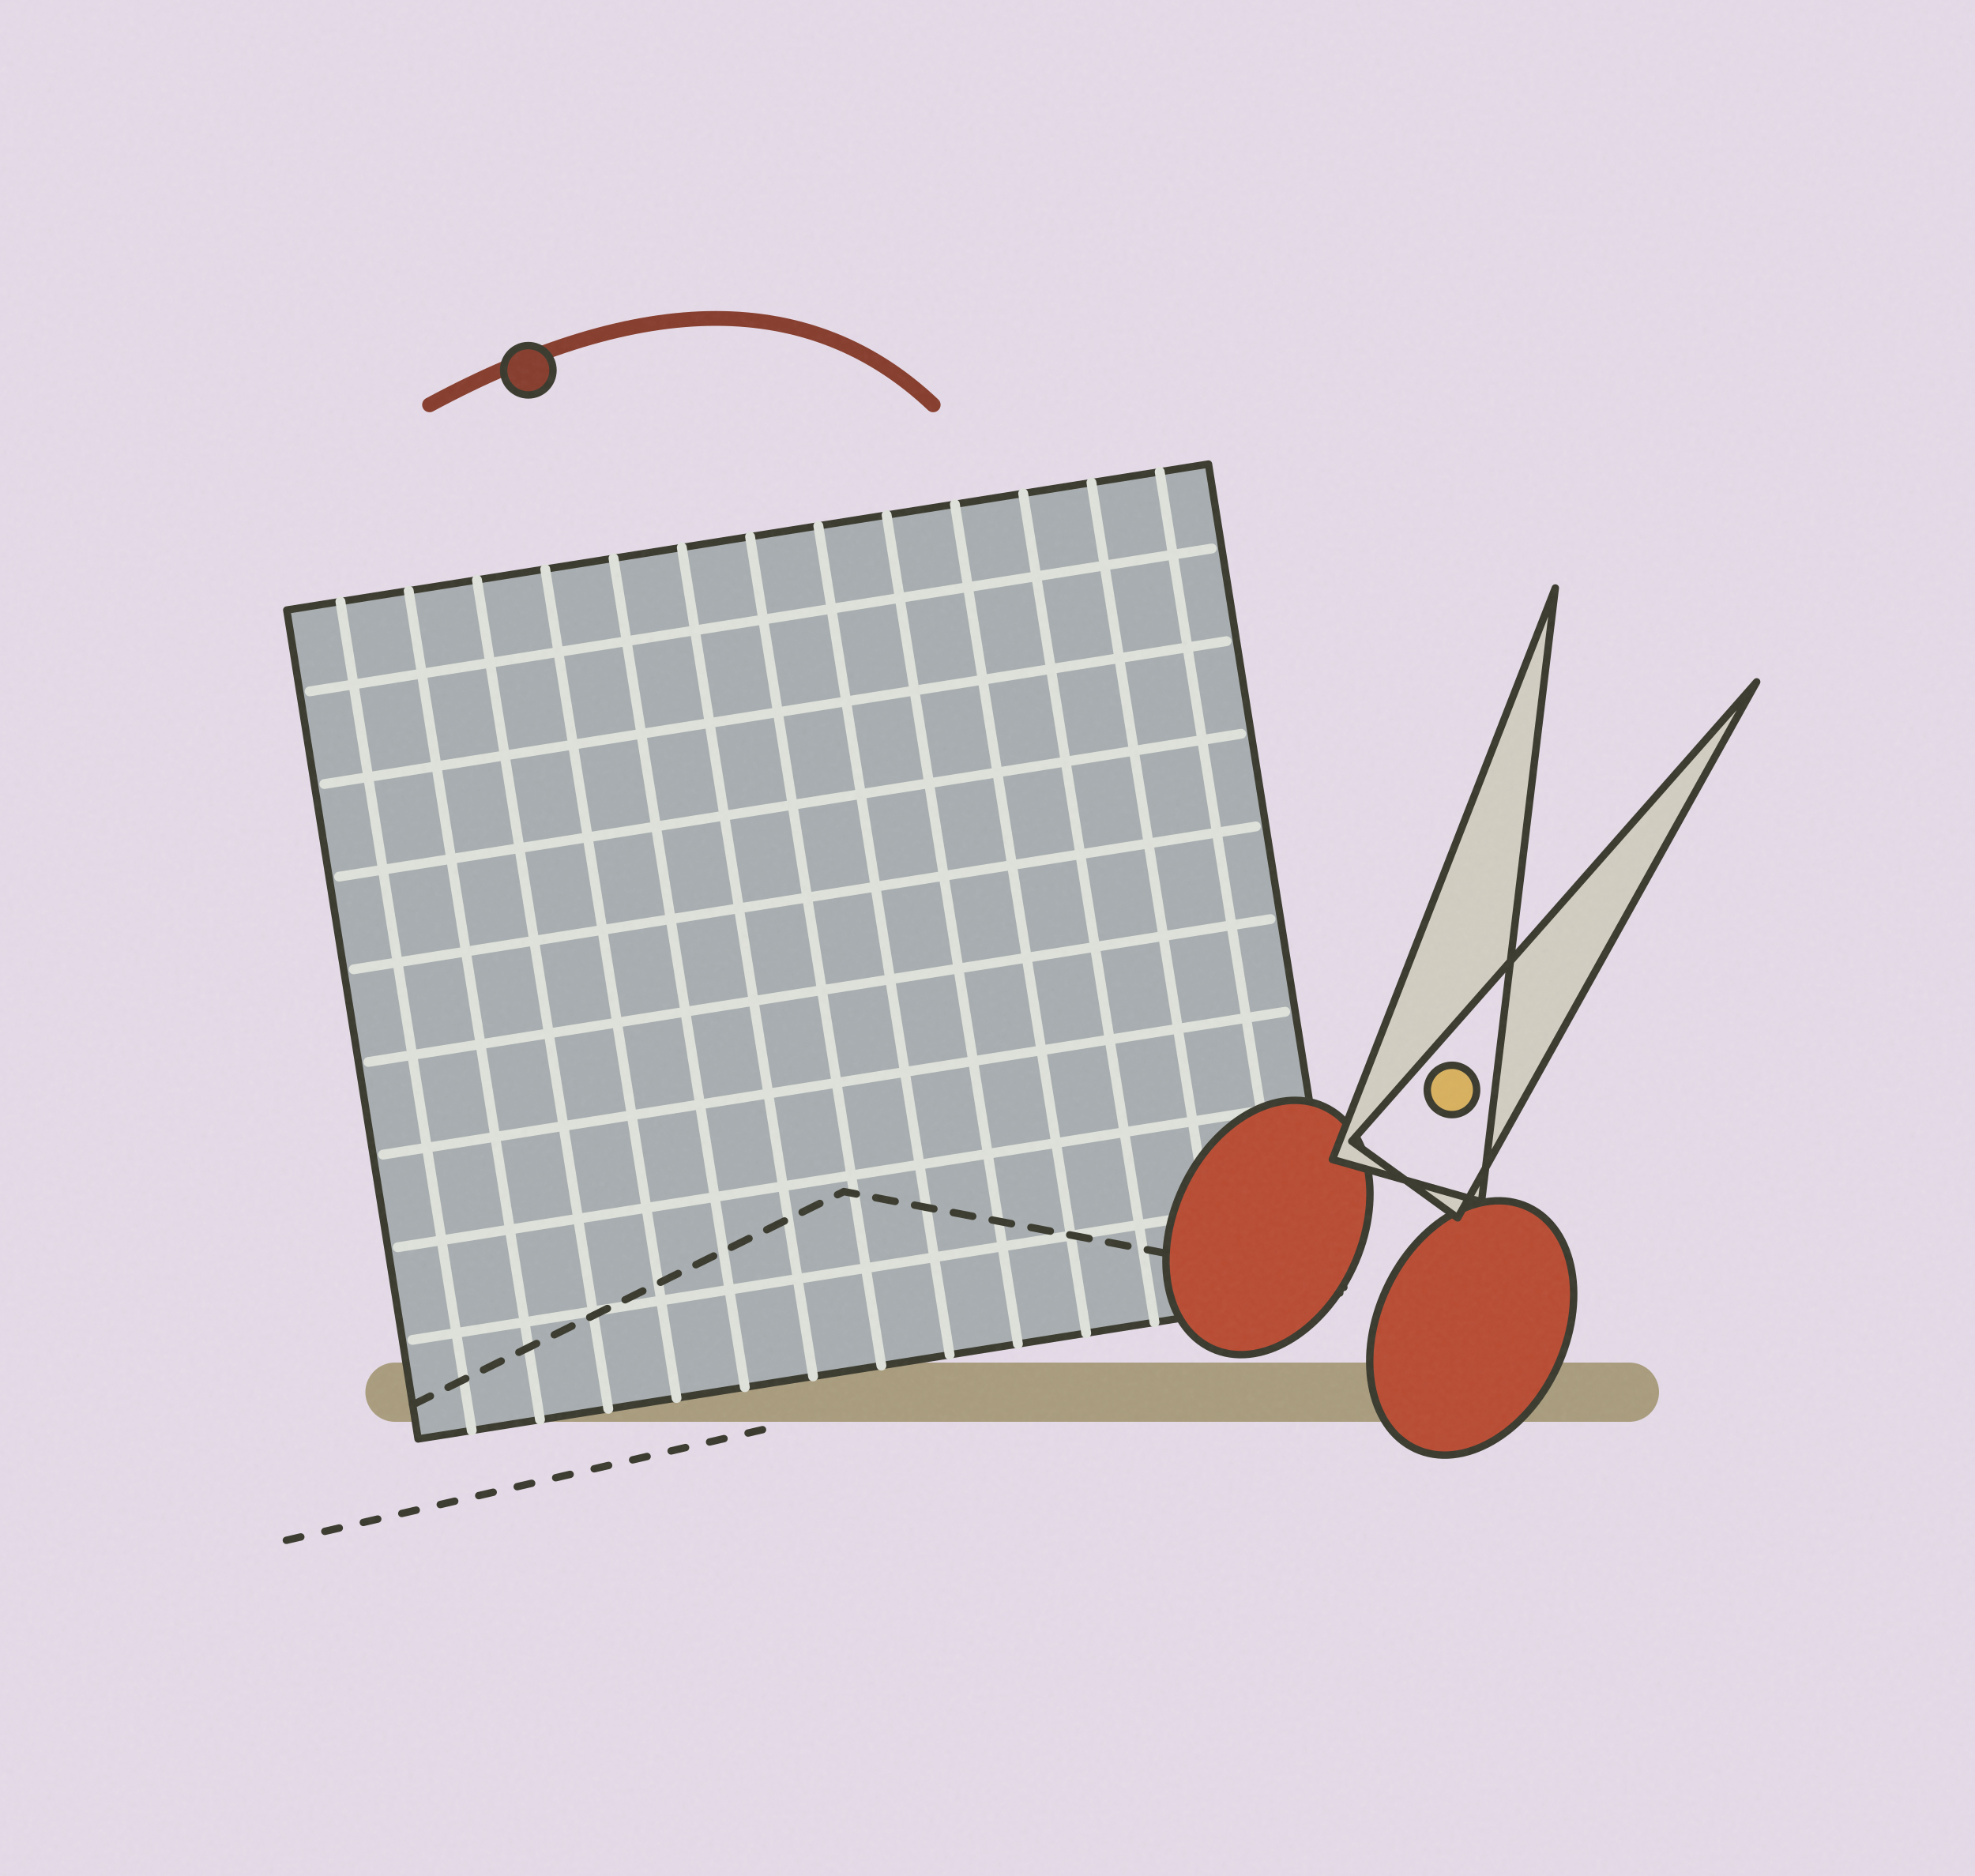
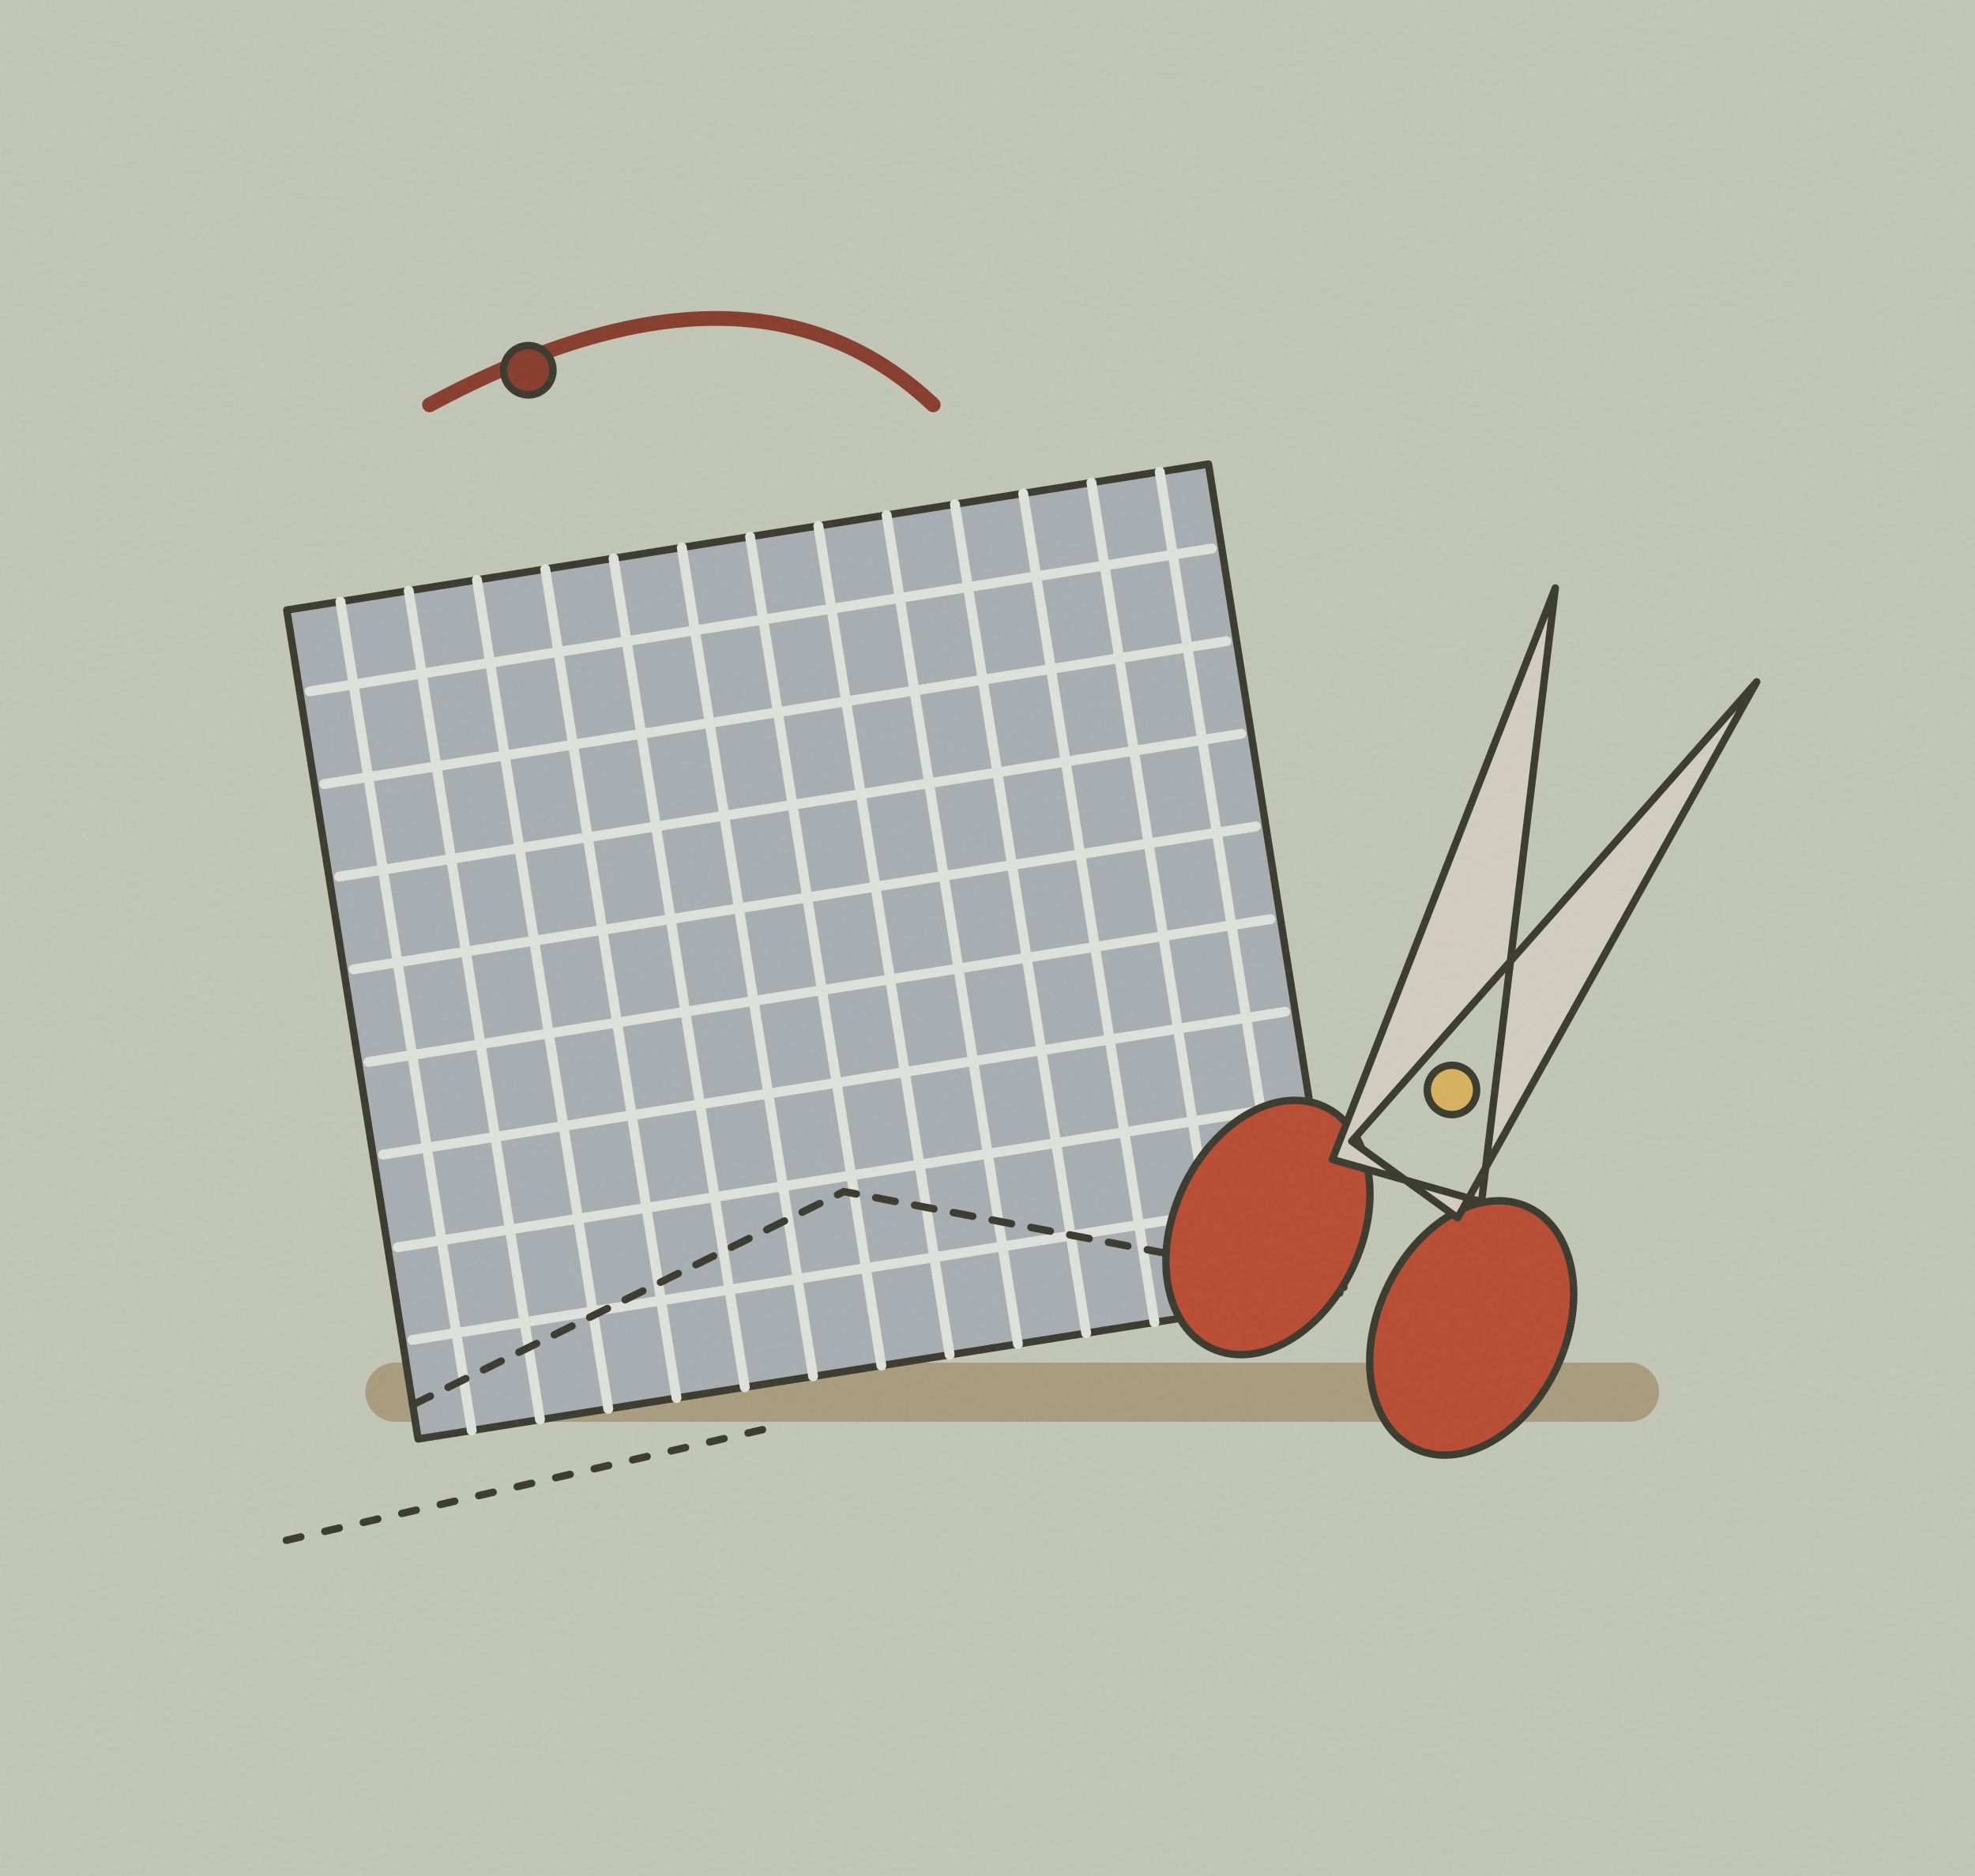
<svg xmlns="http://www.w3.org/2000/svg" viewBox="0 0 400 380">
  <defs>
    <pattern id="fine" width="5" height="5" patternUnits="userSpaceOnUse">
      <path d="M0 0l5 5" stroke="#231e17" opacity=".1" stroke-width=".5" />
    </pattern>
    <filter id="grain">
      <feTurbulence type="fractalNoise" baseFrequency=".74" numOctaves="3" stitchTiles="stitch" />
      <feColorMatrix type="saturate" values="0" />
      <feComponentTransfer>
        <feFuncA type="linear" slope=".065" />
      </feComponentTransfer>
      <feBlend in="SourceGraphic" mode="multiply" />
    </filter>
  </defs>
-   <rect width="400" height="380" fill="#e5dbe8" />
+   <rect width="400" height="380" fill="#c1c6b6" />
  <g stroke="#39392d" stroke-width="1.5" stroke-linejoin="round" stroke-linecap="round">
    <path d="M80 282h250" stroke="#a99c7d" stroke-width="12" />
    <g transform="rotate(-9 182 190)">
      <path d="M70 105h189v170H70z" fill="#a7adb0" />
      <path d="M81 105v170m14-170v170m14-170v170m14-170v170m14-170v170m14-170v170m14-170v170m14-170v170m14-170v170m14-170v170m14-170v170m14-170v170m14-170v170" stroke="#dfe2da" stroke-width="2" />
      <path d="M72 122h185m-185 19h185m-185 19h185m-185 19h185m-185 19h185m-185 19h185m-185 19h185m-185 19h185" stroke="#dfe2da" stroke-width="2" />
      <path d="M70 268l93-29 97 35" fill="none" stroke-dasharray="4 4" />
    </g>
    <g transform="rotate(25 285 200)" fill="#b84b32">
      <ellipse cx="280" cy="256" rx="19" ry="27" />
      <ellipse cx="326" cy="257" rx="19" ry="27" />
      <path d="M288 233l35-119-9 124zM317 233l-39-119 8 124z" fill="#d2cdc1" />
      <circle cx="302" cy="215" r="5" fill="#d8b15e" />
    </g>
    <path d="M87 82q65-35 102 0" stroke="#863c2c" stroke-width="3" fill="none" />
    <circle cx="107" cy="75" r="5" fill="#863c2c" />
    <path d="M58 312l99-23" fill="none" stroke-dasharray="3 5" />
  </g>
  <rect width="400" height="380" fill="transparent" filter="url(#grain)" />
</svg>
